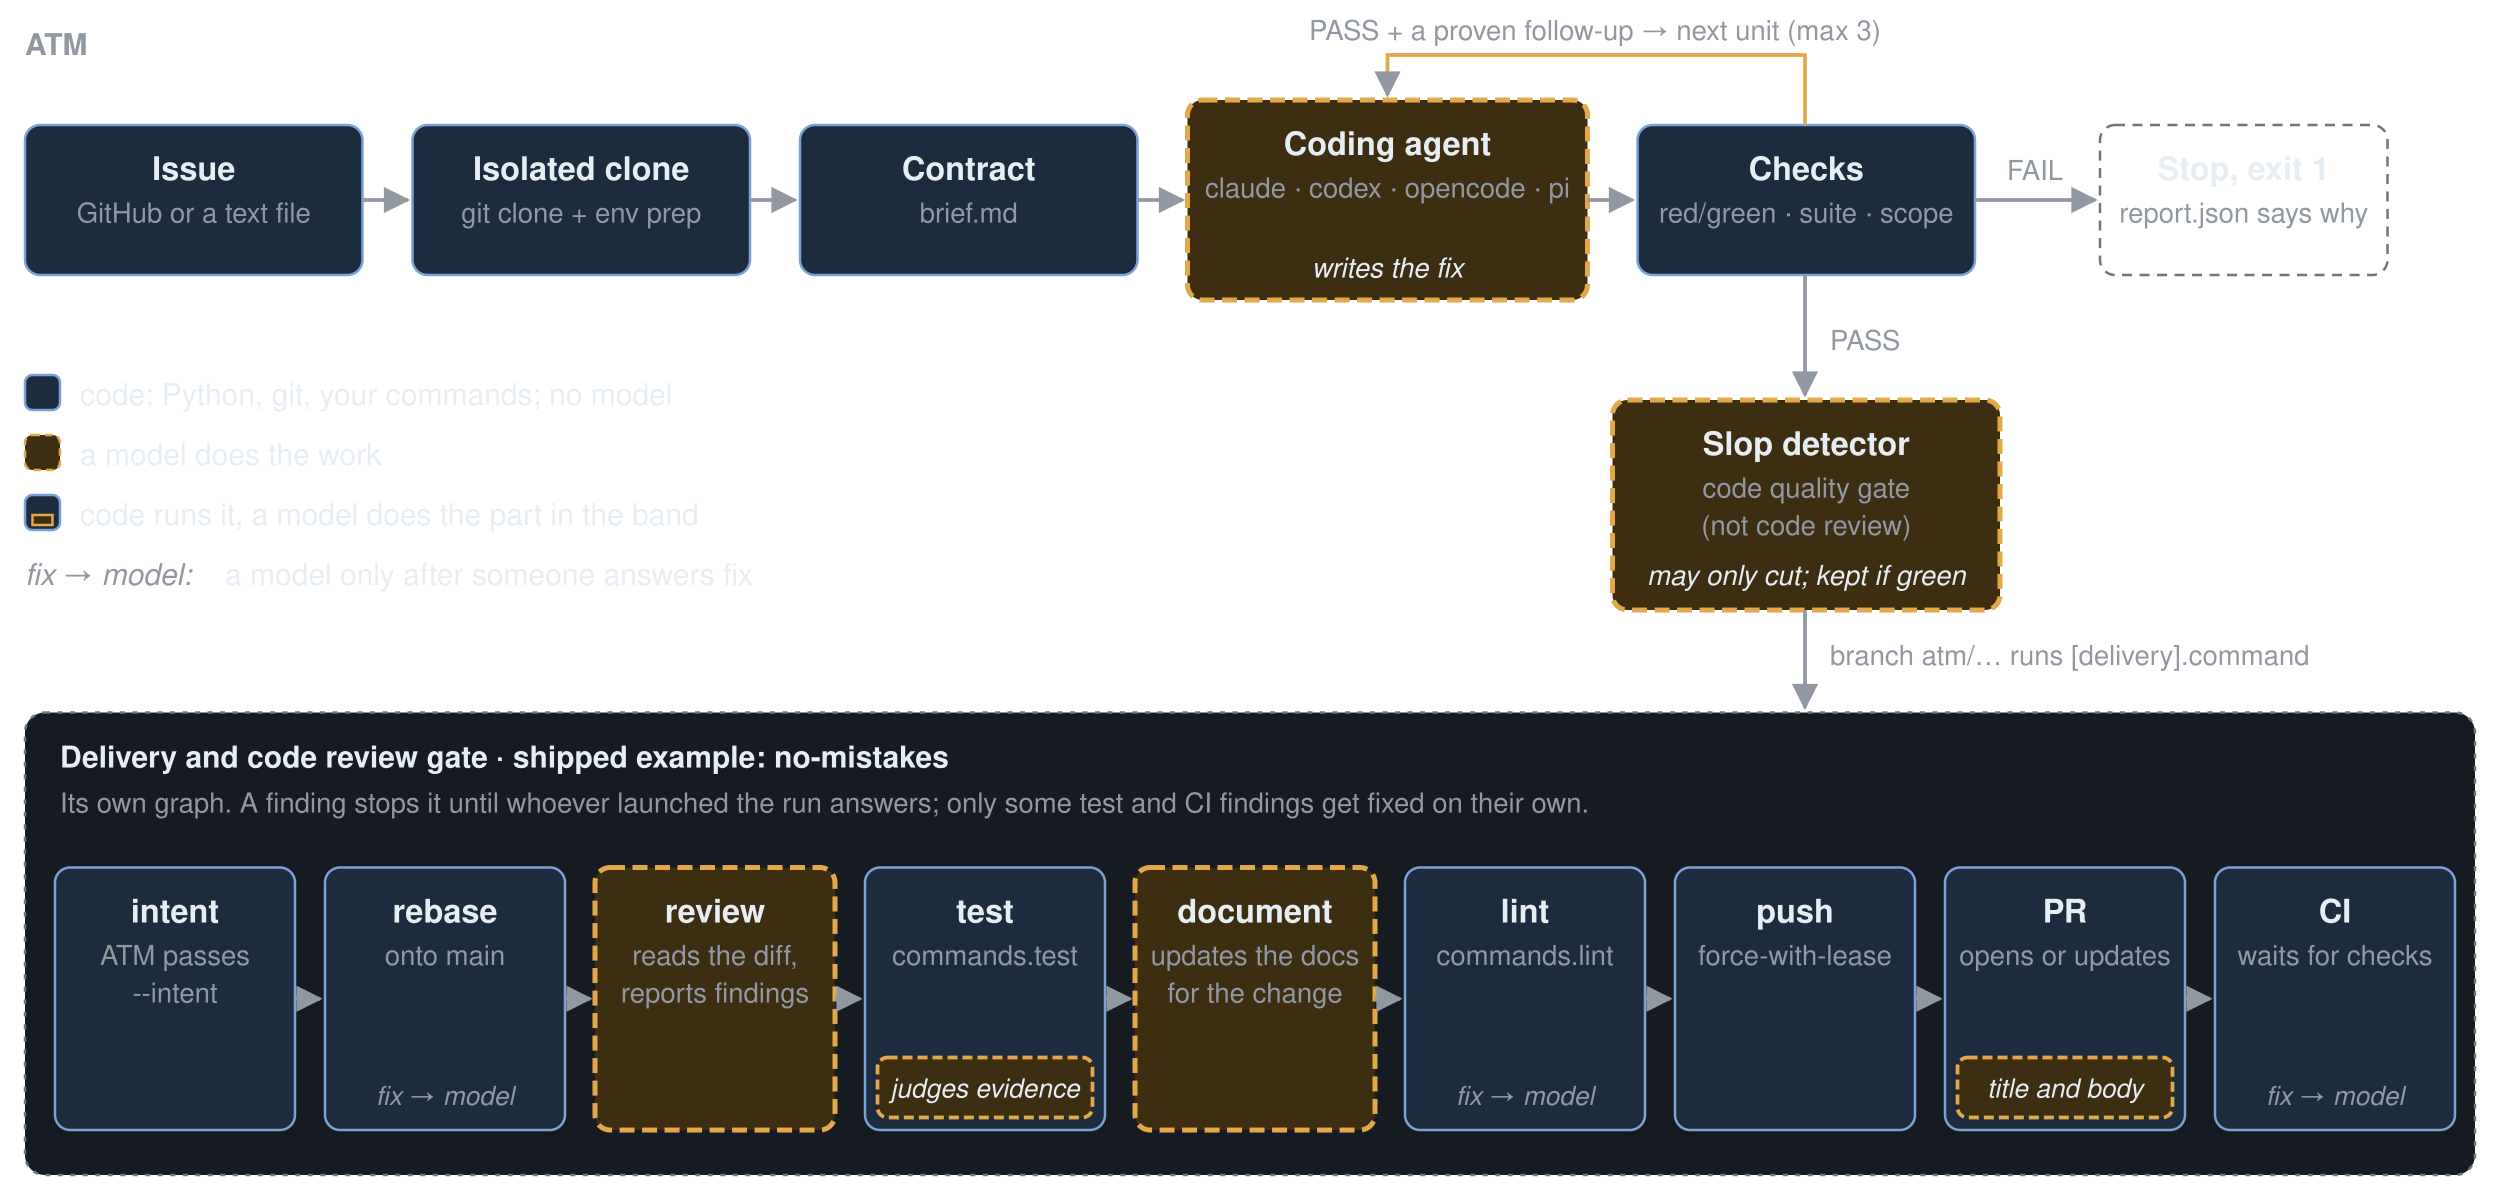
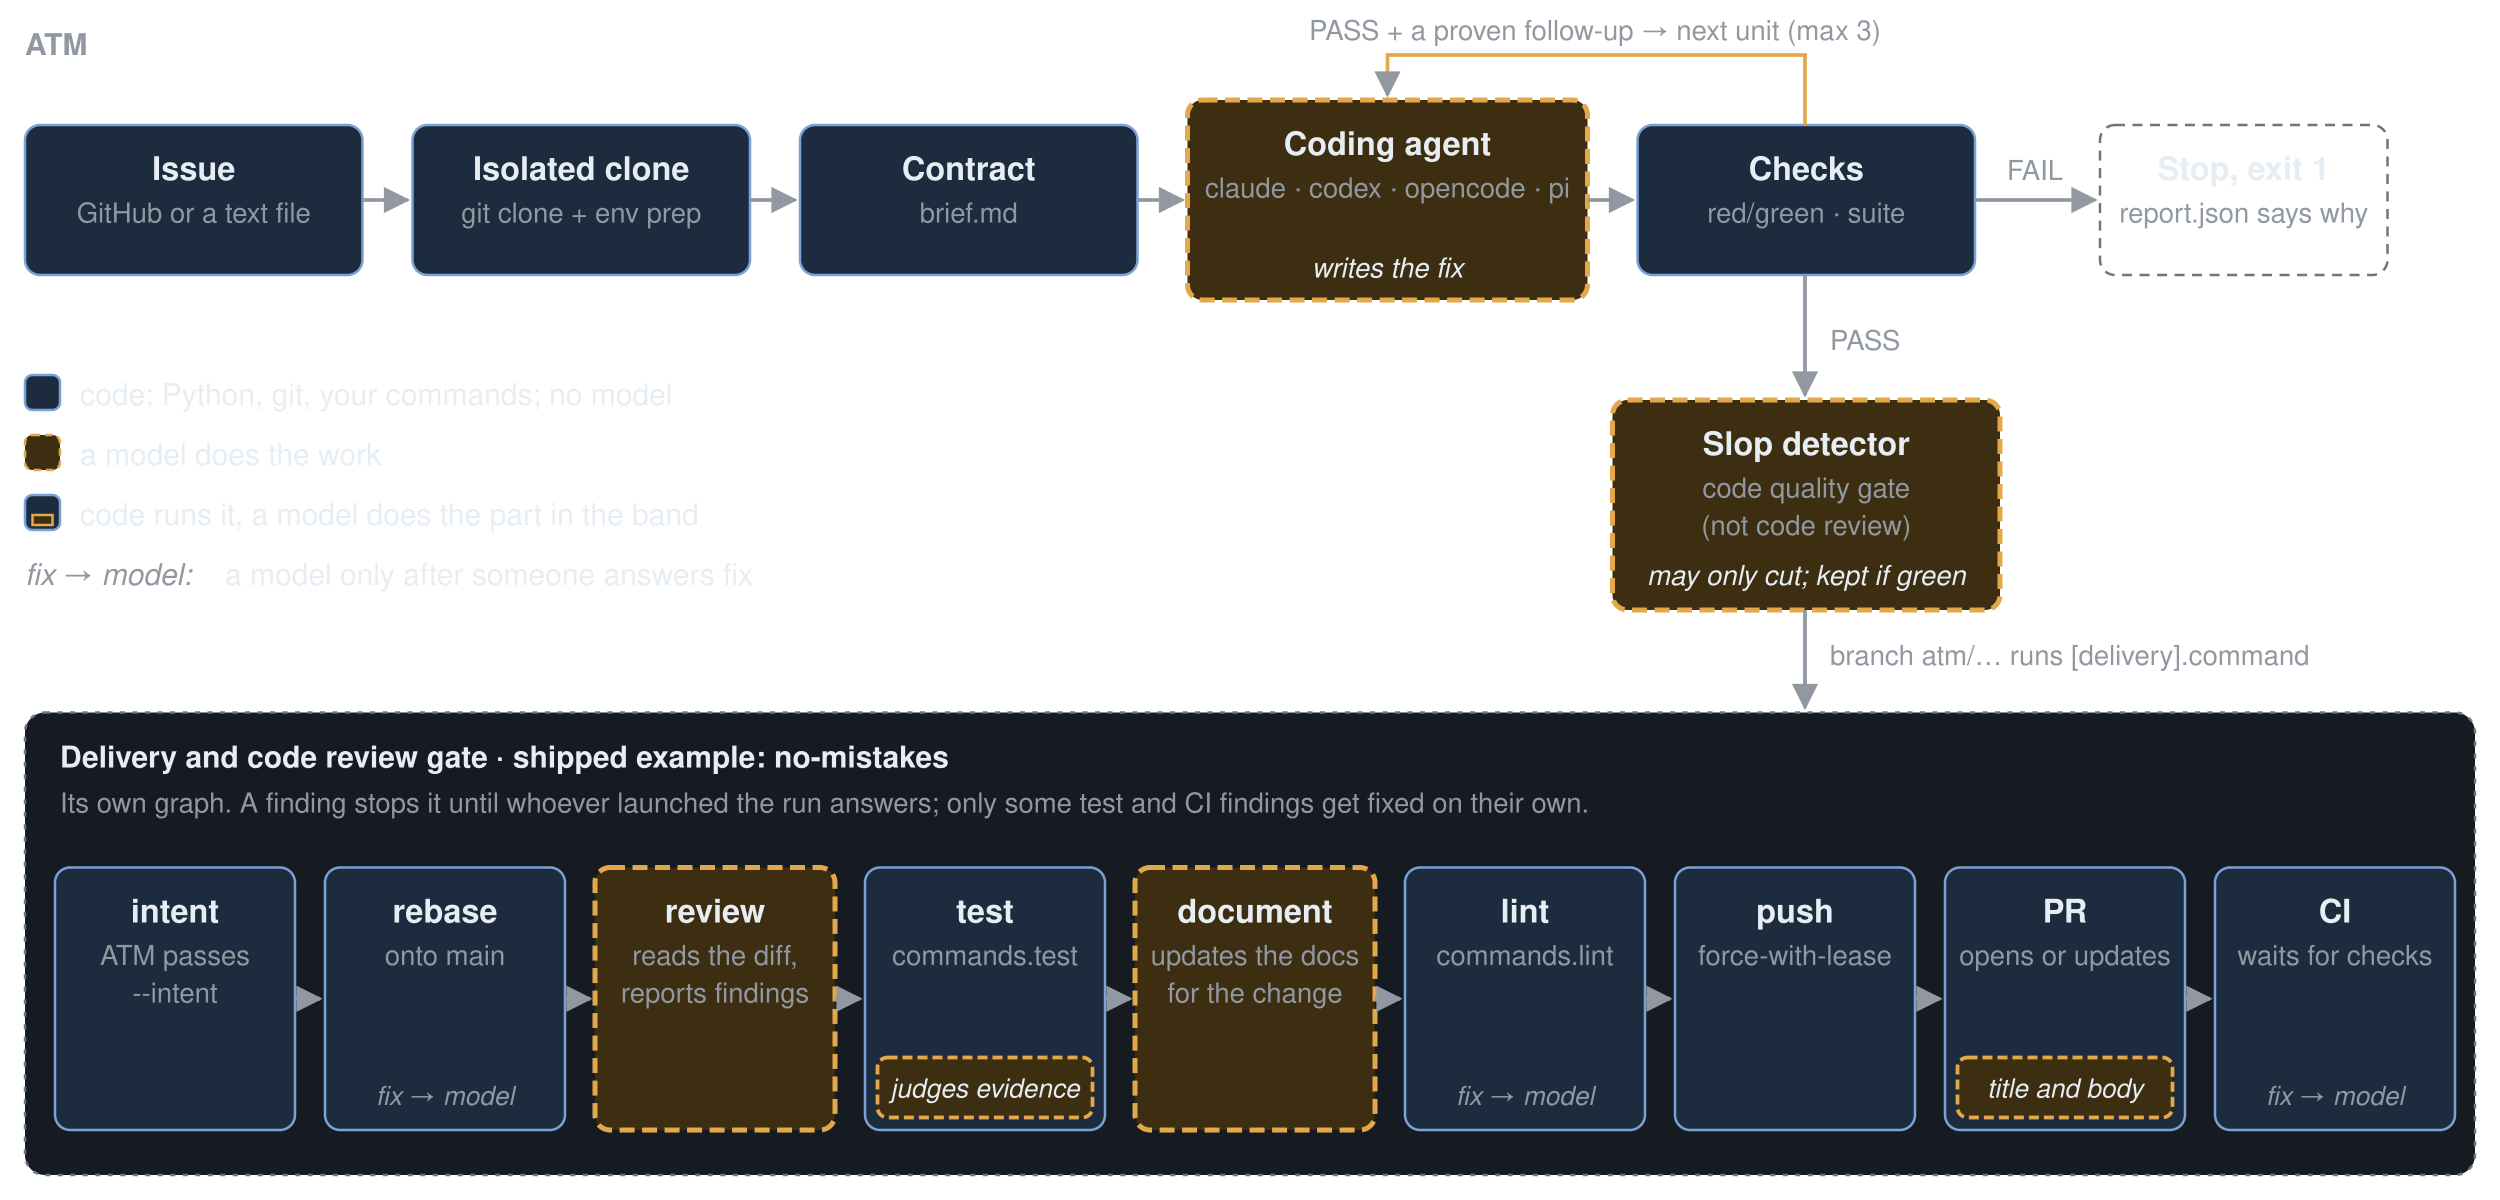
<svg xmlns="http://www.w3.org/2000/svg" viewBox="0 0 1000 480" width="1000" height="480" role="img" aria-label="ATM pipeline. Issue, isolated clone, contract, coding agent (model), checks. FAIL stops the run. PASS goes to the slop detector, a code quality gate where a model may only cut, then to the delivery and code review gate, your delivery command. The shipped example is no-mistakes, whose own pipeline mixes code and models: intent, rebase, review (model), test (command plus a model judging the evidence), document (model), lint, push, PR (model writes title and body), CI. Rebase, lint and CI call a model only after a fix answer.">
  <defs>
    <marker id="ar" viewBox="0 0 10 10" refX="9" refY="5" markerWidth="7" markerHeight="7" orient="auto-start-reverse">
      <path d="M0 0L10 5L0 10z" fill="#9198a1" />
    </marker>
  </defs>
  <g font-family="-apple-system,BlinkMacSystemFont,'Segoe UI',Helvetica,Arial,sans-serif" font-size="13" fill="#e6edf3">
    <text x="10" y="22" text-anchor="start" font-size="12" font-weight="700" fill="#9198a1">ATM</text>
    <rect x="10" y="50" width="135" height="60" rx="6" fill="#1c2b3d" stroke="#7aa2d6" />
    <text x="77.5" y="72" text-anchor="middle" font-weight="600">Issue</text>
    <text x="77.5" y="89" text-anchor="middle" font-size="11" fill="#9198a1">GitHub or a text file</text>
    <rect x="165" y="50" width="135" height="60" rx="6" fill="#1c2b3d" stroke="#7aa2d6" />
    <text x="232.5" y="72" text-anchor="middle" font-weight="600">Isolated clone</text>
    <text x="232.5" y="89" text-anchor="middle" font-size="11" fill="#9198a1">git clone + env prep</text>
    <rect x="320" y="50" width="135" height="60" rx="6" fill="#1c2b3d" stroke="#7aa2d6" />
    <text x="387.5" y="72" text-anchor="middle" font-weight="600">Contract</text>
    <text x="387.5" y="89" text-anchor="middle" font-size="11" fill="#9198a1">brief.md</text>
    <rect x="475" y="40" width="160" height="80" rx="6" fill="#3d2e12" stroke="#e3a84a" stroke-width="2" stroke-dasharray="6 3" />
    <text x="555.0" y="62" text-anchor="middle" font-weight="700">Coding agent</text>
    <text x="555.0" y="79" text-anchor="middle" font-size="11" fill="#9198a1">claude · codex · opencode · pi</text>
    <text x="555" y="111" text-anchor="middle" font-size="11" font-style="italic">writes the fix</text>
    <rect x="655" y="50" width="135" height="60" rx="6" fill="#1c2b3d" stroke="#7aa2d6" />
    <text x="722.5" y="72" text-anchor="middle" font-weight="600">Checks</text>
-     <text x="722.5" y="89" text-anchor="middle" font-size="11" fill="#9198a1">red/green · suite · scope</text>
+     <text x="722.5" y="89" text-anchor="middle" font-size="11" fill="#9198a1">red/green · suite</text>
    <rect x="840" y="50" width="115" height="60" rx="6" fill="none" stroke="#6e7681" stroke-dasharray="4 3" />
    <text x="897.5" y="72" text-anchor="middle" font-weight="600">Stop, exit 1</text>
    <text x="897.5" y="89" text-anchor="middle" font-size="11" fill="#9198a1">report.json says why</text>
    <path d="M145 80H163" stroke="#9198a1" stroke-width="1.5" fill="none" marker-end="url(#ar)" />
    <path d="M300 80H318" stroke="#9198a1" stroke-width="1.5" fill="none" marker-end="url(#ar)" />
    <path d="M455 80H473" stroke="#9198a1" stroke-width="1.5" fill="none" marker-end="url(#ar)" />
    <path d="M635 80H653" stroke="#9198a1" stroke-width="1.5" fill="none" marker-end="url(#ar)" />
    <path d="M790 80H838" stroke="#9198a1" stroke-width="1.5" fill="none" marker-end="url(#ar)" />
    <text x="814" y="72" text-anchor="middle" font-size="11" fill="#9198a1">FAIL</text>
    <path d="M722 50V22H555V38" stroke="#e3a84a" stroke-width="1.5" fill="none" marker-end="url(#ar)" />
    <text x="638" y="16" text-anchor="middle" font-size="11" fill="#9198a1">PASS + a proven follow-up → next unit (max 3)</text>
    <rect x="645" y="160" width="155" height="84" rx="6" fill="#3d2e12" stroke="#e3a84a" stroke-width="2" stroke-dasharray="6 3" />
    <text x="722.5" y="182" text-anchor="middle" font-weight="700">Slop detector</text>
    <text x="722.5" y="199" text-anchor="middle" font-size="11" fill="#9198a1">code quality gate</text>
    <text x="722.5" y="214" text-anchor="middle" font-size="11" fill="#9198a1">(not code review)</text>
    <text x="722.5" y="234" text-anchor="middle" font-size="11" font-style="italic">may only cut; kept if green</text>
    <path d="M722 110V158" stroke="#9198a1" stroke-width="1.5" fill="none" marker-end="url(#ar)" />
    <text x="732" y="140" text-anchor="start" font-size="11" fill="#9198a1">PASS</text>
    <rect x="10" y="150" width="14" height="14" rx="3" fill="#1c2b3d" stroke="#7aa2d6" />
    <text x="32" y="162" text-anchor="start" font-size="12">code: Python, git, your commands; no model</text>
    <rect x="10" y="174" width="14" height="14" rx="3" fill="#3d2e12" stroke="#e3a84a" stroke-dasharray="3 2" />
    <text x="32" y="186" text-anchor="start" font-size="12">a model does the work</text>
    <rect x="10" y="198" width="14" height="14" rx="3" fill="#1c2b3d" stroke="#7aa2d6" />
    <rect x="13" y="206" width="8" height="4" fill="#3d2e12" stroke="#e3a84a" stroke-width="1" />
    <text x="32" y="210" text-anchor="start" font-size="12">code runs it, a model does the part in the band</text>
    <text x="10" y="234" text-anchor="start" font-size="12" font-style="italic" fill="#9198a1">fix → model:</text>
    <text x="90" y="234" text-anchor="start" font-size="12">a model only after someone answers fix</text>
    <path d="M722 244V283" stroke="#9198a1" stroke-width="1.5" fill="none" marker-end="url(#ar)" />
    <text x="732" y="266" text-anchor="start" font-size="11" fill="#9198a1">branch atm/… runs [delivery].command</text>
    <rect x="10" y="285" width="980" height="185" rx="8" fill="#161b22" stroke="#6e7681" stroke-dasharray="2 3" />
    <text x="24" y="307" text-anchor="start" font-size="12" font-weight="700">Delivery and code review gate · shipped example: no-mistakes</text>
    <text x="24" y="325" text-anchor="start" font-size="11" fill="#9198a1">Its own graph. A finding stops it until whoever launched the run answers; only some test and CI findings get fixed on their own.</text>
    <rect x="22" y="347" width="96" height="105" rx="6" fill="#1c2b3d" stroke="#7aa2d6" />
    <text x="70.0" y="369" text-anchor="middle" font-weight="600">intent</text>
    <text x="70.0" y="386" text-anchor="middle" font-size="11" fill="#9198a1">ATM passes</text>
    <text x="70.0" y="401" text-anchor="middle" font-size="11" fill="#9198a1">--intent</text>
    <path d="M118 399.5H128" stroke="#9198a1" stroke-width="1.5" fill="none" marker-end="url(#ar)" />
    <rect x="130" y="347" width="96" height="105" rx="6" fill="#1c2b3d" stroke="#7aa2d6" />
    <text x="178.0" y="369" text-anchor="middle" font-weight="600">rebase</text>
    <text x="178.0" y="386" text-anchor="middle" font-size="11" fill="#9198a1">onto main</text>
    <text x="178.0" y="442" text-anchor="middle" font-size="10.5" font-style="italic" fill="#9198a1">fix → model</text>
    <path d="M226 399.5H236" stroke="#9198a1" stroke-width="1.5" fill="none" marker-end="url(#ar)" />
    <rect x="238" y="347" width="96" height="105" rx="6" fill="#3d2e12" stroke="#e3a84a" stroke-width="2" stroke-dasharray="6 3" />
    <text x="286.0" y="369" text-anchor="middle" font-weight="700">review</text>
    <text x="286.0" y="386" text-anchor="middle" font-size="11" fill="#9198a1">reads the diff,</text>
    <text x="286.0" y="401" text-anchor="middle" font-size="11" fill="#9198a1">reports findings</text>
    <path d="M334 399.5H344" stroke="#9198a1" stroke-width="1.5" fill="none" marker-end="url(#ar)" />
    <rect x="346" y="347" width="96" height="105" rx="6" fill="#1c2b3d" stroke="#7aa2d6" />
    <text x="394.0" y="369" text-anchor="middle" font-weight="600">test</text>
    <text x="394.0" y="386" text-anchor="middle" font-size="11" fill="#9198a1">commands.test</text>
    <rect x="351" y="423" width="86" height="24" rx="4" fill="#3d2e12" stroke="#e3a84a" stroke-width="1.5" stroke-dasharray="4 2" />
    <text x="394.0" y="439" text-anchor="middle" font-size="10.5" font-style="italic">judges evidence</text>
    <path d="M442 399.5H452" stroke="#9198a1" stroke-width="1.5" fill="none" marker-end="url(#ar)" />
    <rect x="454" y="347" width="96" height="105" rx="6" fill="#3d2e12" stroke="#e3a84a" stroke-width="2" stroke-dasharray="6 3" />
    <text x="502.0" y="369" text-anchor="middle" font-weight="700">document</text>
    <text x="502.0" y="386" text-anchor="middle" font-size="11" fill="#9198a1">updates the docs</text>
    <text x="502.0" y="401" text-anchor="middle" font-size="11" fill="#9198a1">for the change</text>
    <path d="M550 399.5H560" stroke="#9198a1" stroke-width="1.5" fill="none" marker-end="url(#ar)" />
    <rect x="562" y="347" width="96" height="105" rx="6" fill="#1c2b3d" stroke="#7aa2d6" />
    <text x="610.0" y="369" text-anchor="middle" font-weight="600">lint</text>
    <text x="610.0" y="386" text-anchor="middle" font-size="11" fill="#9198a1">commands.lint</text>
    <text x="610.0" y="442" text-anchor="middle" font-size="10.5" font-style="italic" fill="#9198a1">fix → model</text>
    <path d="M658 399.5H668" stroke="#9198a1" stroke-width="1.5" fill="none" marker-end="url(#ar)" />
    <rect x="670" y="347" width="96" height="105" rx="6" fill="#1c2b3d" stroke="#7aa2d6" />
    <text x="718.0" y="369" text-anchor="middle" font-weight="600">push</text>
    <text x="718.0" y="386" text-anchor="middle" font-size="11" fill="#9198a1">force-with-lease</text>
    <path d="M766 399.5H776" stroke="#9198a1" stroke-width="1.5" fill="none" marker-end="url(#ar)" />
    <rect x="778" y="347" width="96" height="105" rx="6" fill="#1c2b3d" stroke="#7aa2d6" />
    <text x="826.0" y="369" text-anchor="middle" font-weight="600">PR</text>
    <text x="826.0" y="386" text-anchor="middle" font-size="11" fill="#9198a1">opens or updates</text>
    <rect x="783" y="423" width="86" height="24" rx="4" fill="#3d2e12" stroke="#e3a84a" stroke-width="1.5" stroke-dasharray="4 2" />
    <text x="826.0" y="439" text-anchor="middle" font-size="10.5" font-style="italic">title and body</text>
    <path d="M874 399.5H884" stroke="#9198a1" stroke-width="1.5" fill="none" marker-end="url(#ar)" />
    <rect x="886" y="347" width="96" height="105" rx="6" fill="#1c2b3d" stroke="#7aa2d6" />
    <text x="934.0" y="369" text-anchor="middle" font-weight="600">CI</text>
    <text x="934.0" y="386" text-anchor="middle" font-size="11" fill="#9198a1">waits for checks</text>
    <text x="934.0" y="442" text-anchor="middle" font-size="10.5" font-style="italic" fill="#9198a1">fix → model</text>
  </g>
</svg>
